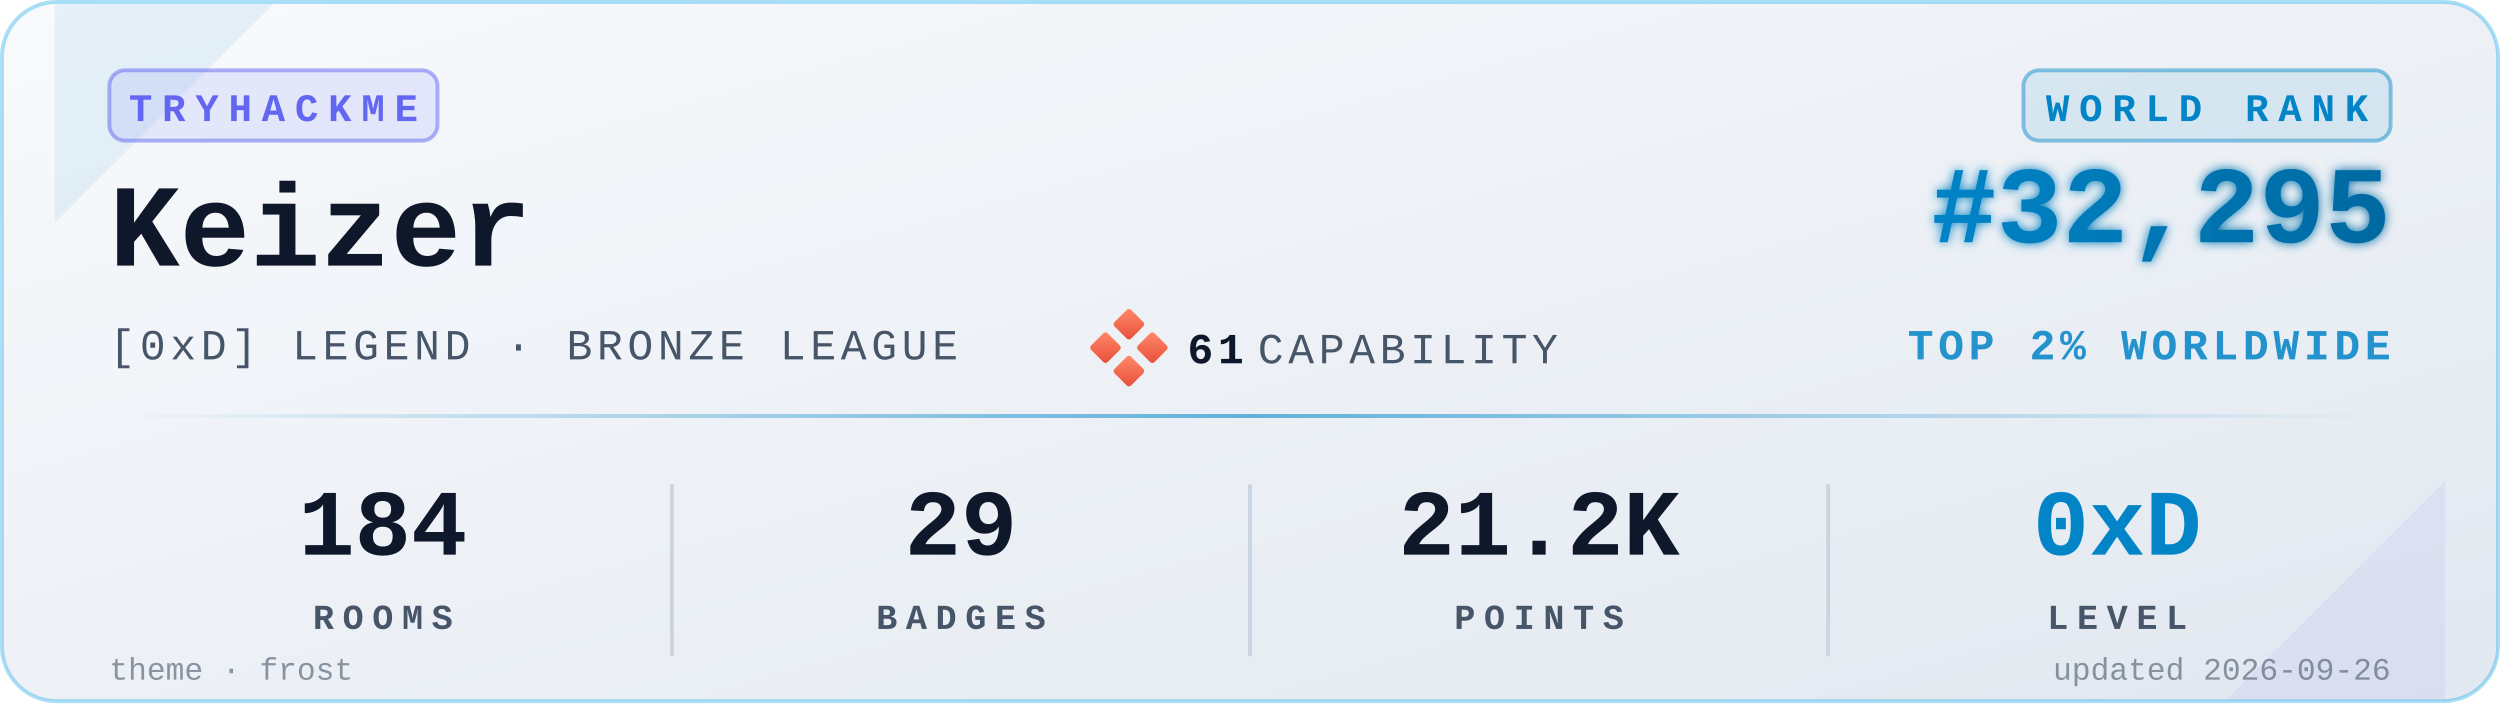
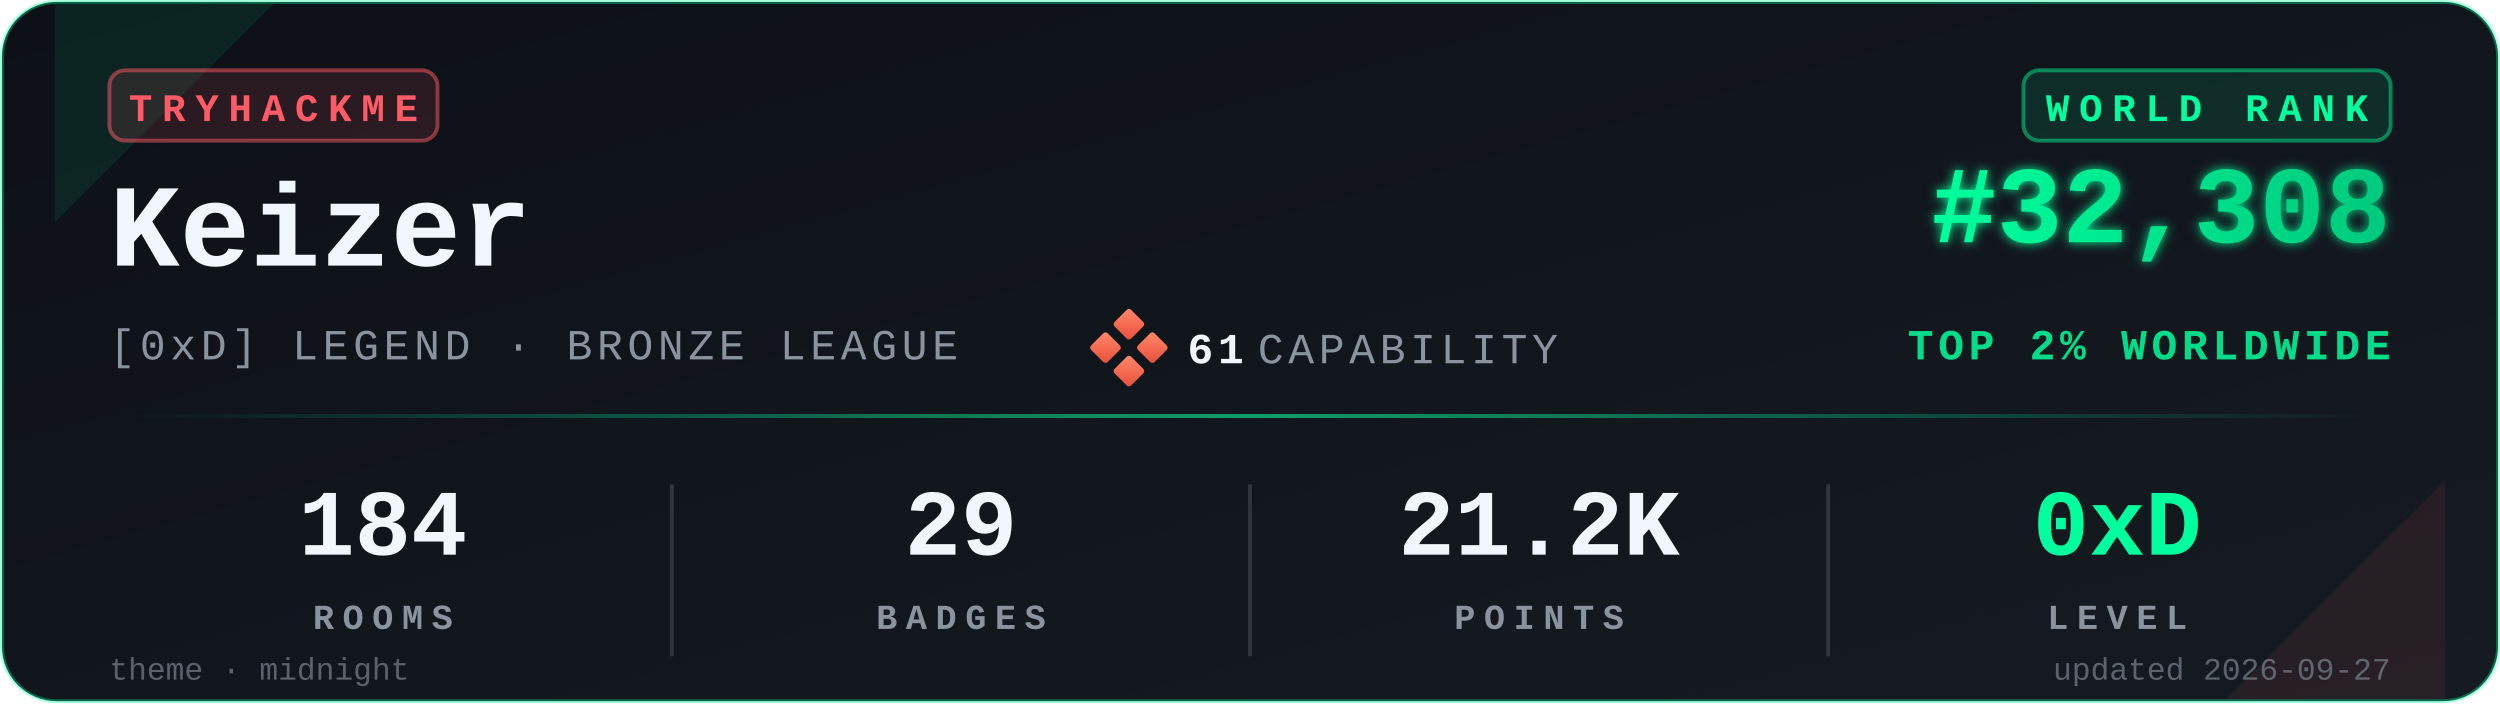
<svg xmlns="http://www.w3.org/2000/svg" viewBox="0 0 640 180" width="640" height="180" role="img" aria-label="TryHackMe stats for Keizer">
  <defs>
    <linearGradient id="bgGrad" x1="0" y1="0" x2="1" y2="1">
-       <stop offset="0%" stop-color="#f8fafc" />
-       <stop offset="100%" stop-color="#e2e8f0" />
+       <stop offset="0%" stop-color="#0d1117" />
+       <stop offset="100%" stop-color="#161b22" />
    </linearGradient>
    <linearGradient id="rankGrad" x1="0" y1="0" x2="1" y2="0">
-       <stop offset="0%" stop-color="#0284C7" />
-       <stop offset="100%" stop-color="#0369A1" />
+       <stop offset="0%" stop-color="#00FF9D" />
+       <stop offset="100%" stop-color="#00C97D" />
    </linearGradient>
    <linearGradient id="accentGrad" x1="0" y1="0" x2="1" y2="0">
-       <stop offset="0%" stop-color="#0284C7" stop-opacity="0" />
-       <stop offset="50%" stop-color="#0284C7" stop-opacity="0.6" />
-       <stop offset="100%" stop-color="#0284C7" stop-opacity="0" />
+       <stop offset="0%" stop-color="#00FF9D" stop-opacity="0" />
+       <stop offset="50%" stop-color="#00FF9D" stop-opacity="0.6" />
+       <stop offset="100%" stop-color="#00FF9D" stop-opacity="0" />
    </linearGradient>
    <linearGradient id="capGrad" x1="0" y1="0" x2="1" y2="1">
      <stop offset="0%" stop-color="#ff8a6b" />
      <stop offset="100%" stop-color="#e94e3a" />
    </linearGradient>
    <filter id="glow" x="-20%" y="-20%" width="140%" height="140%">
      <feGaussianBlur stdDeviation="1.4" result="b" />
      <feMerge>
        <feMergeNode in="b" />
        <feMergeNode in="SourceGraphic" />
      </feMerge>
    </filter>
  </defs>
-   <rect x="0.5" y="0.5" width="639" height="179" rx="14" ry="14" fill="url(#bgGrad)" stroke="#0EA5E9" stroke-opacity="0.35" stroke-width="1" />
-   <path d="M 14,1 L 70,1 L 14,57 Z" fill="#0284C7" opacity="0.08" />
-   <path d="M 626,179 L 570,179 L 626,123 Z" fill="#6366F1" opacity="0.08" />
+   <rect x="0.5" y="0.5" width="639" height="179" rx="14" ry="14" fill="url(#bgGrad)" stroke="#00FF9D" stroke-opacity="0.35" stroke-width="1" />
+   <path d="M 14,1 L 70,1 L 14,57 Z" fill="#00FF9D" opacity="0.08" />
+   <path d="M 626,179 L 570,179 L 626,123 Z" fill="#FF5B67" opacity="0.08" />
  <g transform="translate(28,18)">
-     <rect x="0" y="0" width="84" height="18" rx="4" ry="4" fill="#6366F1" fill-opacity="0.12" stroke="#6366F1" stroke-opacity="0.5" />
-     <text x="42" y="13" fill="#6366F1" font-family="ui-monospace,'SF Mono','Menlo','Cascadia Code','Consolas','Liberation Mono',monospace" font-size="10" font-weight="700" letter-spacing="2.5" text-anchor="middle">TRYHACKME</text>
+     <rect x="0" y="0" width="84" height="18" rx="4" ry="4" fill="#FF5B67" fill-opacity="0.12" stroke="#FF5B67" stroke-opacity="0.5" />
+     <text x="42" y="13" fill="#FF5B67" font-family="ui-monospace,'SF Mono','Menlo','Cascadia Code','Consolas','Liberation Mono',monospace" font-size="10" font-weight="700" letter-spacing="2.5" text-anchor="middle">TRYHACKME</text>
  </g>
-   <text x="28" y="68" fill="#0f172a" font-family="ui-monospace,'SF Mono','Menlo','Cascadia Code','Consolas','Liberation Mono',monospace" font-size="30" font-weight="700">Keizer</text>
-   <text x="28" y="92" fill="#475569" font-family="ui-monospace,'SF Mono','Menlo','Cascadia Code','Consolas','Liberation Mono',monospace" font-size="11" font-weight="500" letter-spacing="1.2">[0xD] LEGEND · BRONZE LEAGUE</text>
+   <text x="28" y="68" fill="#f0f6fc" font-family="ui-monospace,'SF Mono','Menlo','Cascadia Code','Consolas','Liberation Mono',monospace" font-size="30" font-weight="700">Keizer</text>
+   <text x="28" y="92" fill="#8b949e" font-family="ui-monospace,'SF Mono','Menlo','Cascadia Code','Consolas','Liberation Mono',monospace" font-size="11" font-weight="500" letter-spacing="1.2">[0xD] LEGEND · BRONZE LEAGUE</text>
  <g transform="translate(280,80)">
    <rect x="6" y="0" width="6" height="6" rx="0.8" fill="url(#capGrad)" transform="rotate(45 9 3)" />
    <rect x="0" y="6" width="6" height="6" rx="0.8" fill="url(#capGrad)" transform="rotate(45 3 9)" />
    <rect x="12" y="6" width="6" height="6" rx="0.8" fill="url(#capGrad)" transform="rotate(45 15 9)" />
    <rect x="6" y="12" width="6" height="6" rx="0.8" fill="url(#capGrad)" transform="rotate(45 9 15)" />
-     <text x="24" y="13" fill="#0f172a" font-family="ui-monospace,'SF Mono','Menlo','Cascadia Code','Consolas','Liberation Mono',monospace" font-size="11" font-weight="700" letter-spacing="1.2">61</text>
-     <text x="42" y="13" fill="#475569" font-family="ui-monospace,'SF Mono','Menlo','Cascadia Code','Consolas','Liberation Mono',monospace" font-size="11" font-weight="500" letter-spacing="1.2">CAPABILITY</text>
+     <text x="24" y="13" fill="#f0f6fc" font-family="ui-monospace,'SF Mono','Menlo','Cascadia Code','Consolas','Liberation Mono',monospace" font-size="11" font-weight="700" letter-spacing="1.2">61</text>
+     <text x="42" y="13" fill="#8b949e" font-family="ui-monospace,'SF Mono','Menlo','Cascadia Code','Consolas','Liberation Mono',monospace" font-size="11" font-weight="500" letter-spacing="1.2">CAPABILITY</text>
  </g>
  <g transform="translate(612,18)">
-     <rect x="-94" y="0" width="94" height="18" rx="4" ry="4" fill="#0284C7" fill-opacity="0.10" stroke="#0284C7" stroke-opacity="0.45" />
-     <text x="-47" y="13" fill="#0284C7" font-family="ui-monospace,'SF Mono','Menlo','Cascadia Code','Consolas','Liberation Mono',monospace" font-size="10" font-weight="700" letter-spacing="2.5" text-anchor="middle">WORLD RANK</text>
+     <rect x="-94" y="0" width="94" height="18" rx="4" ry="4" fill="#00FF9D" fill-opacity="0.10" stroke="#00FF9D" stroke-opacity="0.45" />
+     <text x="-47" y="13" fill="#00FF9D" font-family="ui-monospace,'SF Mono','Menlo','Cascadia Code','Consolas','Liberation Mono',monospace" font-size="10" font-weight="700" letter-spacing="2.5" text-anchor="middle">WORLD RANK</text>
  </g>
-   <text x="612" y="62" fill="url(#rankGrad)" font-family="ui-monospace,'SF Mono','Menlo','Cascadia Code','Consolas','Liberation Mono',monospace" font-size="28" font-weight="700" text-anchor="end" filter="url(#glow)">#32,295</text>
-   <text x="612" y="92" fill="#0284C7" fill-opacity="0.85" font-family="ui-monospace,'SF Mono','Menlo','Cascadia Code','Consolas','Liberation Mono',monospace" font-size="11" font-weight="600" letter-spacing="1.2" text-anchor="end">TOP 2% WORLDWIDE</text>
+   <text x="612" y="62" fill="url(#rankGrad)" font-family="ui-monospace,'SF Mono','Menlo','Cascadia Code','Consolas','Liberation Mono',monospace" font-size="28" font-weight="700" text-anchor="end" filter="url(#glow)">#32,308</text>
+   <text x="612" y="92" fill="#00FF9D" fill-opacity="0.85" font-family="ui-monospace,'SF Mono','Menlo','Cascadia Code','Consolas','Liberation Mono',monospace" font-size="11" font-weight="600" letter-spacing="1.2" text-anchor="end">TOP 2% WORLDWIDE</text>
  <rect x="28" y="106" width="584" height="1" fill="url(#accentGrad)" />
  <g font-family="ui-monospace,'SF Mono','Menlo','Cascadia Code','Consolas','Liberation Mono',monospace" text-anchor="middle">
-     <text x="98" y="142" fill="#0f172a" font-size="24" font-weight="700">184</text>
-     <text x="98" y="161" fill="#475569" font-size="9" font-weight="600" letter-spacing="2.2">ROOMS</text>
-     <text x="246" y="142" fill="#0f172a" font-size="24" font-weight="700">29</text>
-     <text x="246" y="161" fill="#475569" font-size="9" font-weight="600" letter-spacing="2.2">BADGES</text>
-     <text x="394" y="142" fill="#0f172a" font-size="24" font-weight="700">21.2K</text>
-     <text x="394" y="161" fill="#475569" font-size="9" font-weight="600" letter-spacing="2.2">POINTS</text>
-     <text x="542" y="142" fill="#0284C7" font-size="24" font-weight="700">0xD</text>
-     <text x="542" y="161" fill="#475569" font-size="9" font-weight="600" letter-spacing="2.2">LEVEL</text>
+     <text x="98" y="142" fill="#f0f6fc" font-size="24" font-weight="700">184</text>
+     <text x="98" y="161" fill="#8b949e" font-size="9" font-weight="600" letter-spacing="2.2">ROOMS</text>
+     <text x="246" y="142" fill="#f0f6fc" font-size="24" font-weight="700">29</text>
+     <text x="246" y="161" fill="#8b949e" font-size="9" font-weight="600" letter-spacing="2.2">BADGES</text>
+     <text x="394" y="142" fill="#f0f6fc" font-size="24" font-weight="700">21.2K</text>
+     <text x="394" y="161" fill="#8b949e" font-size="9" font-weight="600" letter-spacing="2.2">POINTS</text>
+     <text x="542" y="142" fill="#00FF9D" font-size="24" font-weight="700">0xD</text>
+     <text x="542" y="161" fill="#8b949e" font-size="9" font-weight="600" letter-spacing="2.2">LEVEL</text>
  </g>
-   <line x1="172" y1="124" x2="172" y2="168" stroke="#cbd5e1" stroke-width="1" />
-   <line x1="320" y1="124" x2="320" y2="168" stroke="#cbd5e1" stroke-width="1" />
-   <line x1="468" y1="124" x2="468" y2="168" stroke="#cbd5e1" stroke-width="1" />
-   <text x="28" y="174" fill="#475569" fill-opacity="0.6" font-family="ui-monospace,'SF Mono','Menlo','Cascadia Code','Consolas','Liberation Mono',monospace" font-size="8" font-weight="500">theme · frost</text>
-   <text x="612" y="174" fill="#475569" fill-opacity="0.6" font-family="ui-monospace,'SF Mono','Menlo','Cascadia Code','Consolas','Liberation Mono',monospace" font-size="8" font-weight="500" text-anchor="end">updated 2026-09-26</text>
+   <line x1="172" y1="124" x2="172" y2="168" stroke="#30363d" stroke-width="1" />
+   <line x1="320" y1="124" x2="320" y2="168" stroke="#30363d" stroke-width="1" />
+   <line x1="468" y1="124" x2="468" y2="168" stroke="#30363d" stroke-width="1" />
+   <text x="28" y="174" fill="#8b949e" fill-opacity="0.6" font-family="ui-monospace,'SF Mono','Menlo','Cascadia Code','Consolas','Liberation Mono',monospace" font-size="8" font-weight="500">theme · midnight</text>
+   <text x="612" y="174" fill="#8b949e" fill-opacity="0.6" font-family="ui-monospace,'SF Mono','Menlo','Cascadia Code','Consolas','Liberation Mono',monospace" font-size="8" font-weight="500" text-anchor="end">updated 2026-09-27</text>
</svg>
